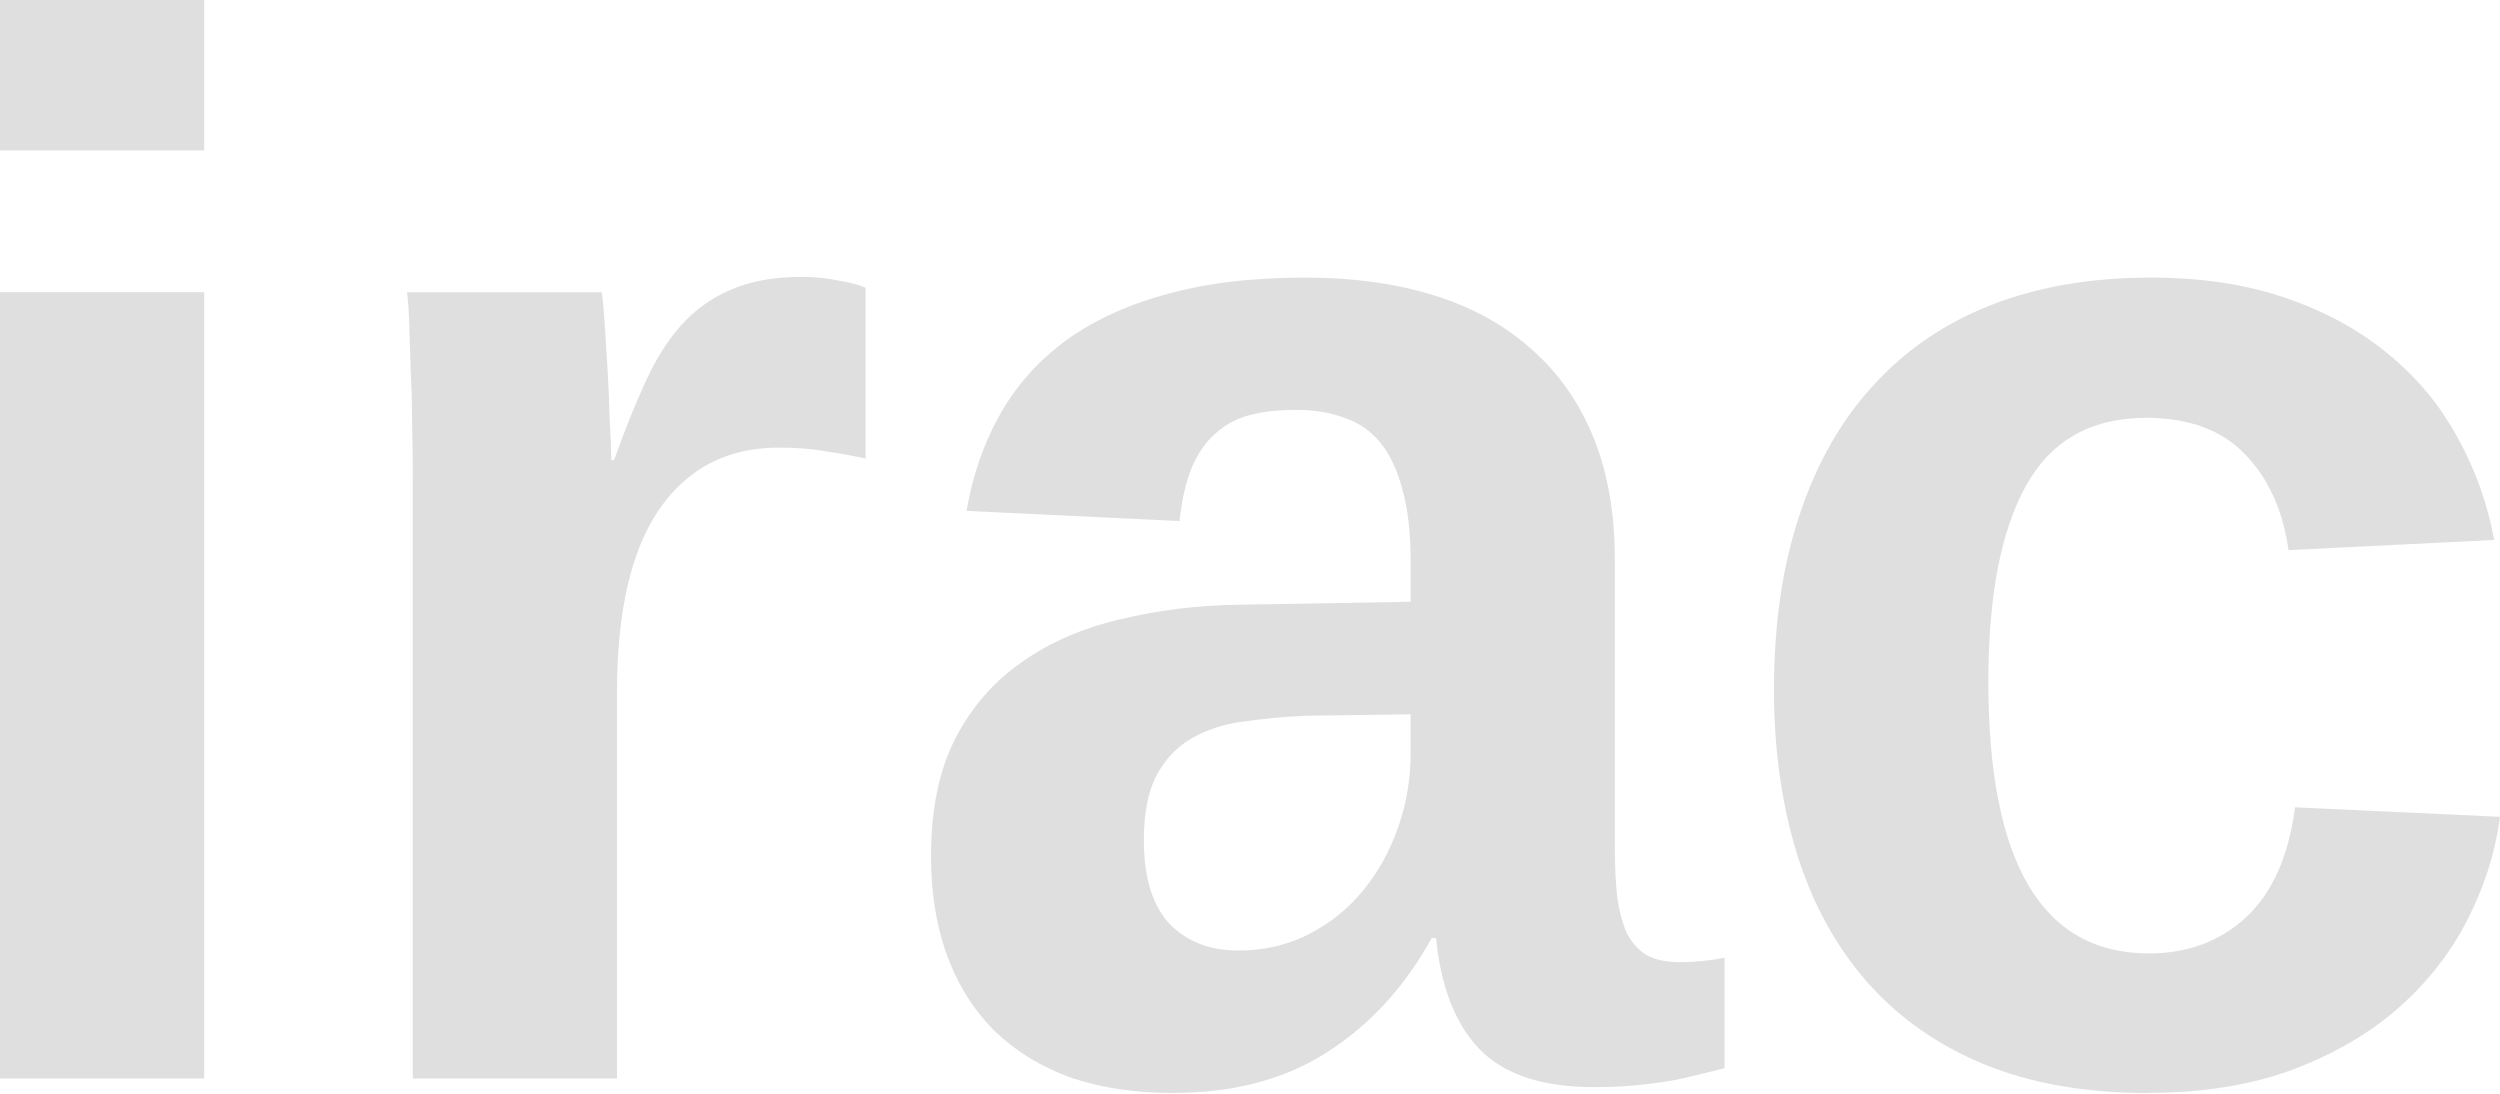
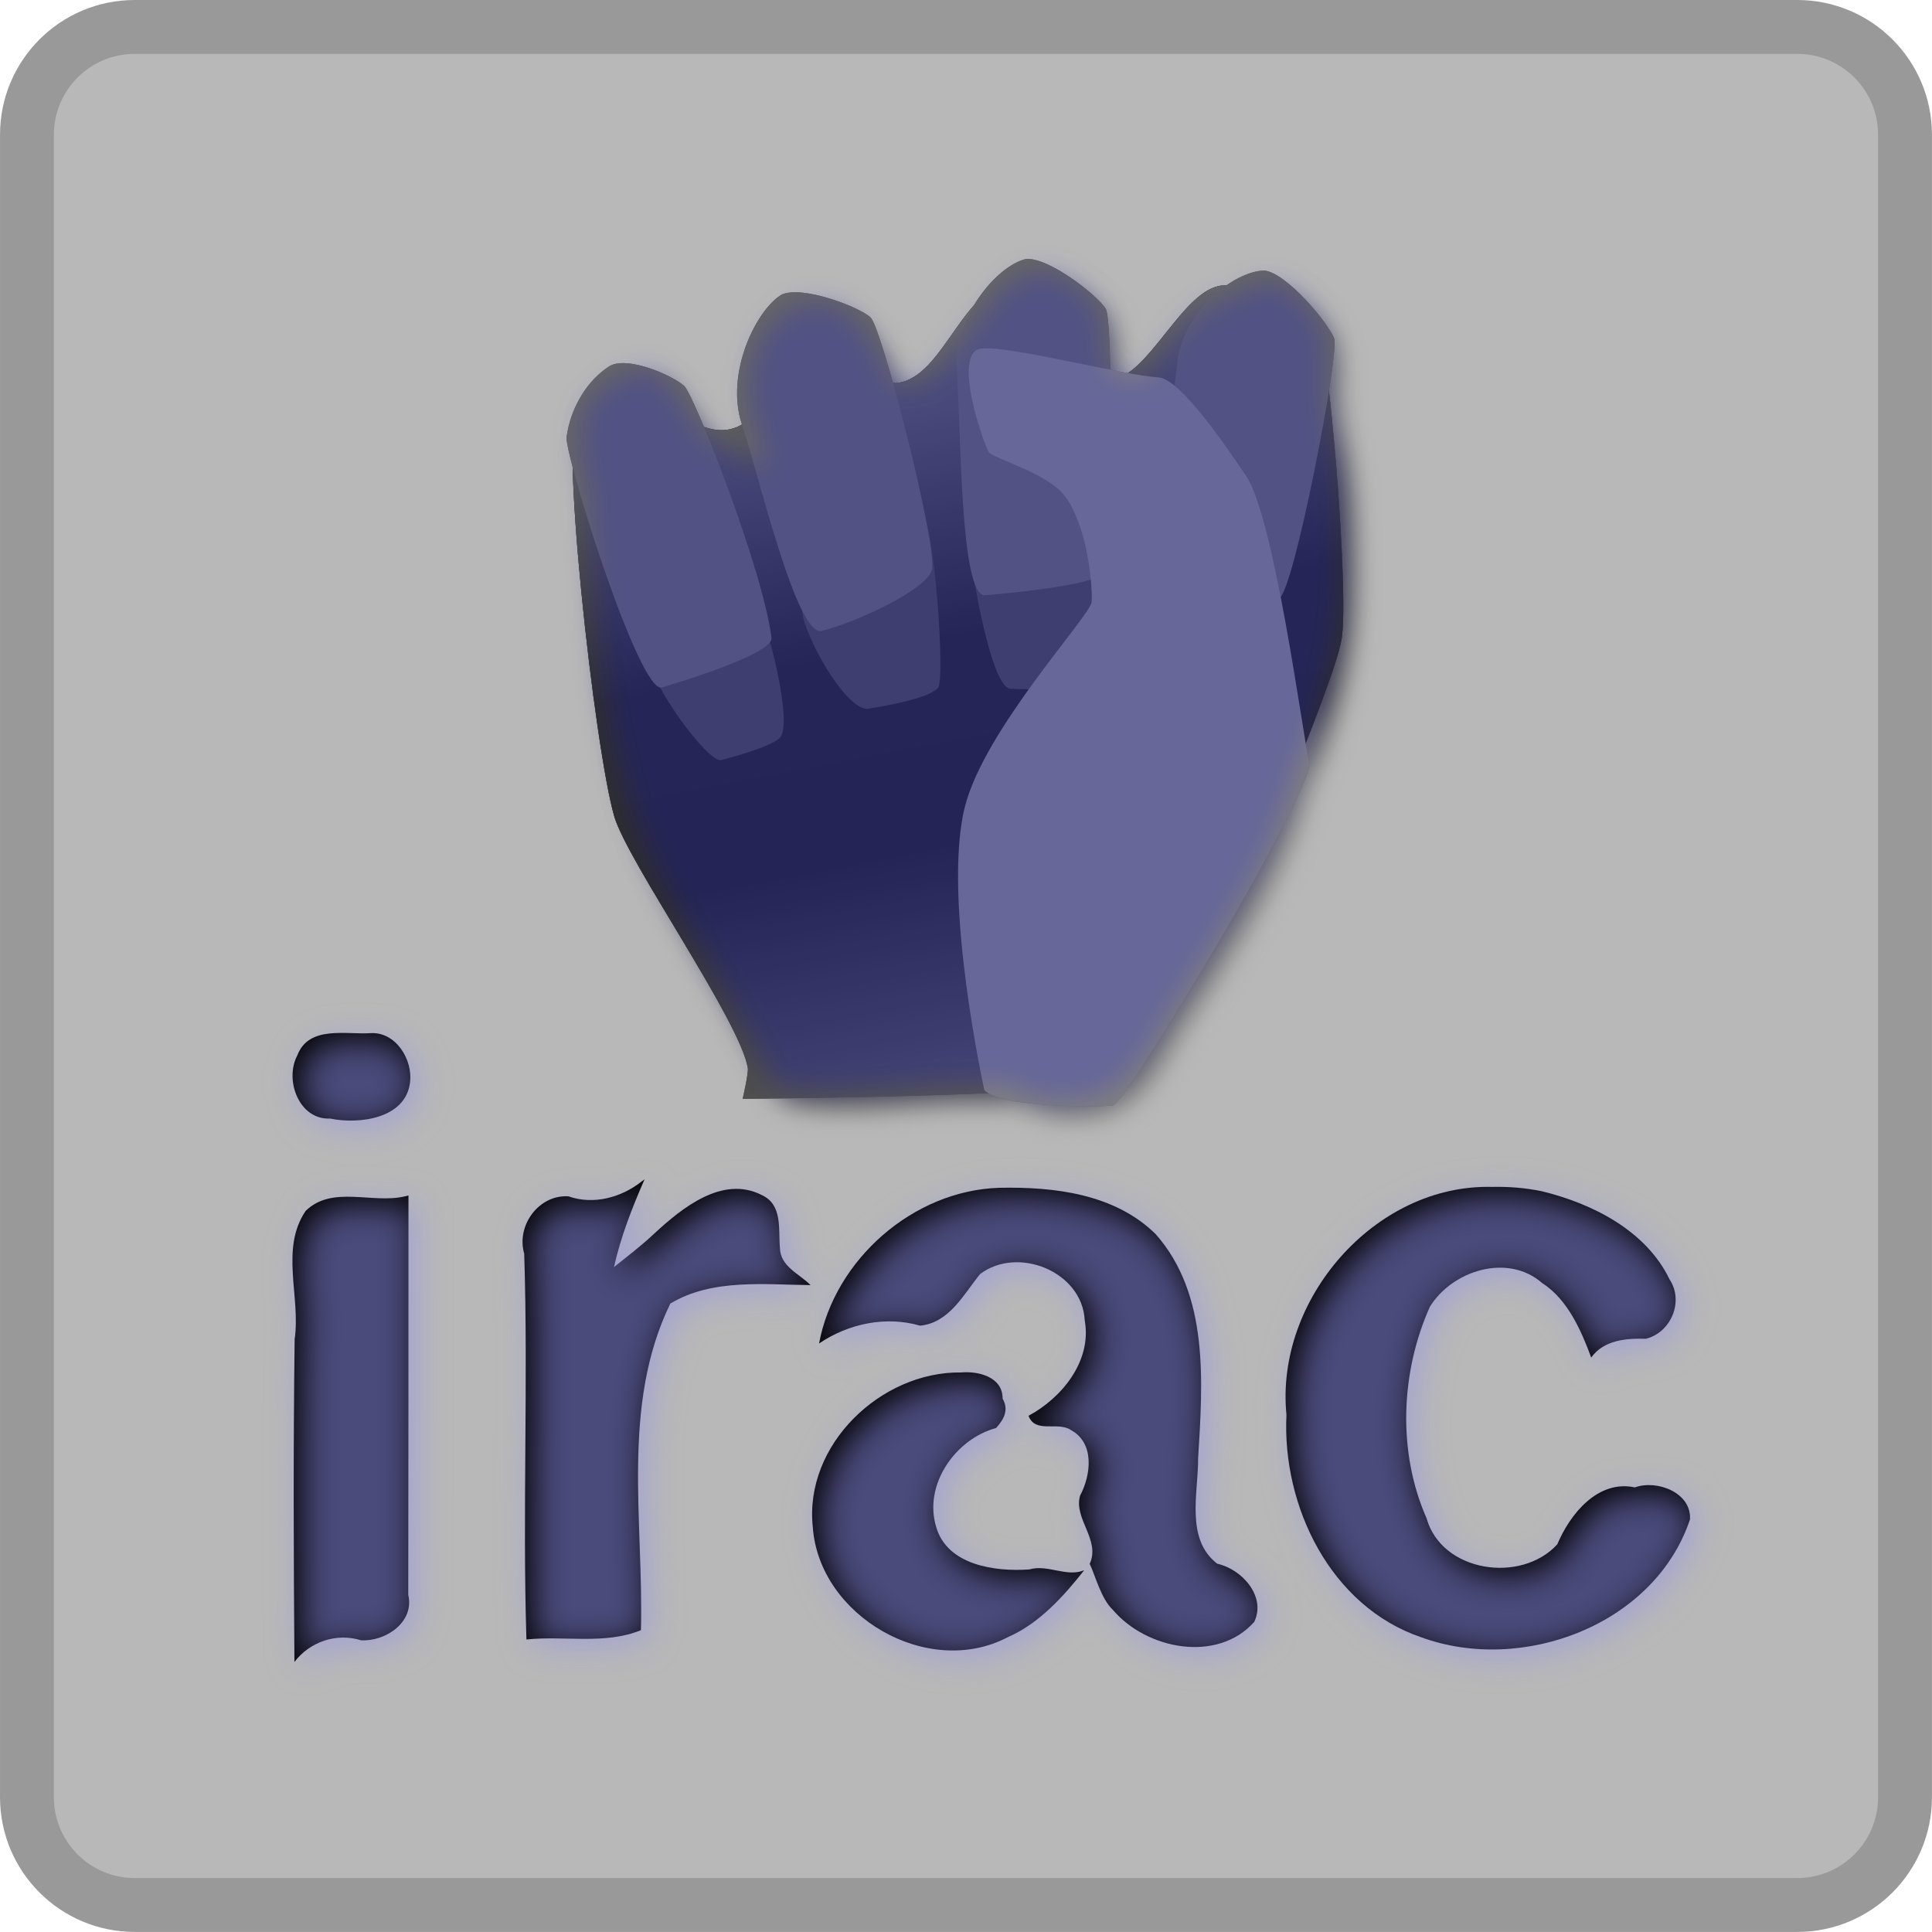
- <svg xmlns="http://www.w3.org/2000/svg" width="67.188" height="29.375" id="svg3824" version="1.1">
-   <defs id="defs3826" />
-   <g id="layer1" transform="translate(-316.4062,-517.6747)">
-     <g style="font-size:40px;font-style:normal;font-weight:normal;text-align:center;line-height:125%;letter-spacing:0px;word-spacing:0px;text-anchor:middle;opacity:0.7;fill:#d2d2d2;fill-opacity:1;stroke:none;font-family:Sans" id="text3763">
-       <path d="m 316.406,521.718 0,-4.043 5.488,0 0,4.043 -5.488,0 m 0,24.941 0,-21.133 5.488,0 0,21.133 -5.488,0" style="font-variant:normal;font-weight:bold;font-stretch:normal;font-family:Liberation Sans;-inkscape-font-specification:Liberation Sans Bold;fill:#d2d2d2;fill-opacity:1" id="path3861" />
-       <path d="m 327.5,546.659 0,-16.172 c 0,-0.456 -0.007,-0.937 -0.019,-1.445 0,-0.508 -0.013,-0.99 -0.039,-1.445 -0.013,-0.469 -0.026,-0.885 -0.039,-1.25 -0.013,-0.378 -0.033,-0.651 -0.059,-0.82 l 5.234,0 c 0.026,0.156 0.052,0.43 0.078,0.82 0.026,0.378 0.052,0.794 0.078,1.25 0.026,0.456 0.046,0.911 0.059,1.367 0.026,0.443 0.039,0.801 0.039,1.074 l 0.078,0 c 0.273,-0.768 0.547,-1.452 0.82,-2.051 0.273,-0.612 0.592,-1.126 0.957,-1.543 0.378,-0.43 0.827,-0.755 1.348,-0.977 0.521,-0.234 1.165,-0.352 1.934,-0.352 0.326,2e-5 0.645,0.033 0.957,0.098 0.326,0.052 0.573,0.117 0.742,0.195 l 0,4.59 c -0.352,-0.078 -0.71,-0.143 -1.074,-0.195 -0.352,-0.065 -0.775,-0.098 -1.27,-0.098 -1.367,2e-5 -2.435,0.553 -3.203,1.66 -0.755,1.107 -1.133,2.747 -1.133,4.922 l 0,10.371 -5.488,0" style="font-variant:normal;font-weight:bold;font-stretch:normal;font-family:Liberation Sans;-inkscape-font-specification:Liberation Sans Bold;fill:#d2d2d2;fill-opacity:1" id="path3863" />
-       <path d="m 347.93,547.05 c -1.016,0 -1.927,-0.137 -2.734,-0.41 -0.794,-0.286 -1.471,-0.697 -2.031,-1.23 -0.56,-0.547 -0.99,-1.217 -1.289,-2.012 -0.299,-0.794 -0.449,-1.699 -0.449,-2.715 0,-1.25 0.215,-2.298 0.645,-3.145 0.443,-0.859 1.042,-1.549 1.797,-2.07 0.755,-0.534 1.641,-0.918 2.656,-1.152 1.016,-0.247 2.096,-0.378 3.242,-0.391 l 4.551,-0.078 0,-1.074 c -2e-5,-0.768 -0.072,-1.406 -0.215,-1.914 -0.13,-0.521 -0.326,-0.944 -0.586,-1.27 -0.26,-0.326 -0.586,-0.553 -0.977,-0.684 -0.378,-0.143 -0.814,-0.215 -1.309,-0.215 -0.456,2e-5 -0.866,0.046 -1.23,0.137 -0.352,0.091 -0.658,0.254 -0.918,0.488 -0.26,0.221 -0.475,0.527 -0.645,0.918 -0.156,0.378 -0.267,0.859 -0.332,1.445 l -5.723,-0.273 c 0.156,-0.924 0.443,-1.764 0.859,-2.52 0.417,-0.768 0.99,-1.432 1.719,-1.992 0.742,-0.56 1.647,-0.99 2.715,-1.289 1.081,-0.312 2.344,-0.469 3.789,-0.469 1.315,2e-5 2.487,0.163 3.516,0.488 1.029,0.326 1.901,0.814 2.617,1.465 0.716,0.638 1.263,1.426 1.641,2.363 0.378,0.938 0.566,2.025 0.566,3.262 l 0,7.695 c -2e-5,0.495 0.019,0.938 0.059,1.328 0.052,0.391 0.137,0.723 0.254,0.996 0.13,0.26 0.306,0.462 0.527,0.605 0.234,0.13 0.534,0.195 0.898,0.195 0.417,0 0.82,-0.039 1.211,-0.117 l 0,2.969 c -0.326,0.078 -0.619,0.15 -0.879,0.215 -0.26,0.065 -0.521,0.117 -0.781,0.156 -0.26,0.039 -0.54,0.072 -0.84,0.098 -0.286,0.026 -0.625,0.039 -1.016,0.039 -1.38,0 -2.402,-0.339 -3.066,-1.016 -0.651,-0.677 -1.042,-1.673 -1.172,-2.988 l -0.117,0 c -0.729,1.315 -1.667,2.337 -2.812,3.066 -1.133,0.729 -2.513,1.094 -4.141,1.094 m 6.387,-10.176 -2.812,0.039 c -0.586,0.026 -1.146,0.078 -1.68,0.156 -0.521,0.065 -0.983,0.215 -1.387,0.449 -0.391,0.221 -0.703,0.547 -0.938,0.977 -0.234,0.43 -0.352,1.016 -0.352,1.758 -10e-6,1.003 0.228,1.751 0.684,2.246 0.469,0.482 1.087,0.723 1.855,0.723 0.703,0 1.341,-0.15 1.914,-0.449 0.573,-0.299 1.055,-0.69 1.445,-1.172 0.404,-0.495 0.716,-1.061 0.938,-1.699 0.221,-0.638 0.332,-1.289 0.332,-1.953 l 0,-1.074" style="font-variant:normal;font-weight:bold;font-stretch:normal;font-family:Liberation Sans;-inkscape-font-specification:Liberation Sans Bold;fill:#d2d2d2;fill-opacity:1" id="path3865" />
-       <path d="m 374.121,547.05 c -1.68,0 -3.151,-0.26 -4.414,-0.781 -1.25,-0.521 -2.292,-1.257 -3.125,-2.207 -0.833,-0.951 -1.458,-2.09 -1.875,-3.418 -0.417,-1.341 -0.625,-2.819 -0.625,-4.434 0,-1.758 0.228,-3.32 0.684,-4.688 0.456,-1.38 1.113,-2.539 1.973,-3.477 0.859,-0.951 1.914,-1.673 3.164,-2.168 1.263,-0.495 2.695,-0.742 4.297,-0.742 1.367,2e-5 2.578,0.182 3.633,0.547 1.068,0.365 1.986,0.866 2.754,1.504 0.768,0.625 1.387,1.367 1.855,2.227 0.482,0.859 0.814,1.784 0.996,2.773 l -5.527,0.273 c -0.156,-1.081 -0.547,-1.94 -1.172,-2.578 -0.625,-0.651 -1.51,-0.977 -2.656,-0.977 -1.471,2e-5 -2.546,0.605 -3.223,1.816 -0.677,1.211 -1.016,2.969 -1.016,5.273 -10e-6,4.87 1.439,7.305 4.316,7.305 1.042,1e-5 1.914,-0.326 2.617,-0.977 0.703,-0.664 1.139,-1.647 1.309,-2.949 l 5.508,0.254 c -0.13,0.977 -0.43,1.914 -0.898,2.812 -0.456,0.885 -1.081,1.673 -1.875,2.363 -0.781,0.677 -1.732,1.224 -2.852,1.641 -1.12,0.404 -2.402,0.605 -3.848,0.605" style="font-variant:normal;font-weight:bold;font-stretch:normal;font-family:Liberation Sans;-inkscape-font-specification:Liberation Sans Bold;fill:#d2d2d2;fill-opacity:1" id="path3867" />
+ <svg xmlns="http://www.w3.org/2000/svg" xmlns:xlink="http://www.w3.org/1999/xlink" width="537.875" height="537.844" id="svg2" version="1.1">
+   <defs id="defs4">
+     <linearGradient id="linearGradient5476">
+       <stop id="stop5478" offset="0" style="stop-color:#727272;stop-opacity:1;" />
+       <stop style="stop-color:#2e2e2e;stop-opacity:1;" offset="0.369" id="stop5480" />
+       <stop style="stop-color:#2d2d2d;stop-opacity:1;" offset="0.581" id="stop5482" />
+       <stop id="stop5484" offset="1" style="stop-color:#6e6e6e;stop-opacity:1;" />
+     </linearGradient>
+     <linearGradient id="linearGradient5456">
+       <stop style="stop-color:#727272;stop-opacity:1;" offset="0" id="stop5458" />
+       <stop id="stop5474" offset="0.291" style="stop-color:#2e2e2e;stop-opacity:1;" />
+       <stop id="stop5472" offset="0.582" style="stop-color:#2d2d2d;stop-opacity:1;" />
+       <stop style="stop-color:#6e6e6e;stop-opacity:1;" offset="1" id="stop5460" />
+     </linearGradient>
+     <filter id="filter5387" color-interpolation-filters="sRGB">
+       <feGaussianBlur stdDeviation="3.605" id="feGaussianBlur5389" />
+     </filter>
+     <filter id="filter5431" color-interpolation-filters="sRGB">
+       <feGaussianBlur stdDeviation="4.655" id="feGaussianBlur5433" />
+     </filter>
+     <linearGradient xlink:href="#linearGradient5476" id="linearGradient5470" x1="203.294" y1="-2.081" x2="253.616" y2="260.776" gradientUnits="userSpaceOnUse" />
+   </defs>
+   <g id="layer1" transform="translate(43.21875,82.28125)">
+     <g id="g5486">
+       <g transform="translate(-86.90285,-149.4554)" id="g4389">
+         <path id="path2995" d="m 250.444,373.095 c 0,0 1.661,-7.142 1.429,-8.571 -2.122,-13.036 -33.397,-57.335 -37.143,-70 -5.423,-18.335 -15.714,-110 -10,-114.286 18.572,-13.312 31.763,13.469 45.714,5 1.986,-2.688 -1.178,-30.898 18.571,-33.571 13.217,-1.789 17.934,22.811 24.286,22.143 13.572,-1.428 18.254,-28.374 35,-29.286 13.194,-0.718 16.69,29.207 24.286,28.571 11.002,-0.92 20.329,-25.522 31.429,-26.429 7.863,-0.643 25.714,11.429 27.857,17.857 2.143,6.429 7.307,67.077 5.357,80.357 -1.505,10.25 -21.786,58.214 -21.786,58.214 0,0 -42.143,59.286 -41.429,64.286 0.714,5 -103.571,5.714 -103.571,5.714 z" style="fill:#4d4d4d;stroke:none" />
+         <path style="fill:#333333;stroke:none" d="m 328.312,144.531 c -16.746,0.912 -21.428,27.854 -35,29.281 -6.352,0.668 -11.096,-23.945 -24.312,-22.156 -19.749,2.673 -16.577,30.906 -18.562,33.594 -13.951,8.469 -27.147,-18.312 -45.719,-5 -5.714,4.286 4.577,95.946 10,114.281 1.258,4.252 5.65,12.091 10.969,21.094 l 184.625,-49.469 c 3.502,-9.271 6.374,-17.656 6.906,-21.281 1.95,-13.28 -3.201,-73.915 -5.344,-80.344 -2.143,-6.429 -20.012,-18.518 -27.875,-17.875 -11.1,0.907 -20.404,25.517 -31.406,26.438 -7.596,0.635 -11.087,-29.281 -24.281,-28.562 z" id="path4383" />
+         <path style="fill:#4d4d4d;stroke:none" d="m 278.79,202.193 c -5.453,3.249 -14.585,27.963 -11.131,38.286 3.447,10.301 13.374,25.808 18.394,23.881 0,0 16.121,-2.351 18.782,-5.707 2.136,-2.695 -1.271,-46.593 -4.174,-47.756 -10.625,-4.258 -17.546,-10.654 -21.871,-8.704 z" id="path3007" />
+         <path id="path2997" d="m 261.327,149.18 c -7.321,4.362 -15.746,22.2 -11.108,36.059 4.627,13.83 15.194,59.255 22.216,57.579 9.097,-2.172 30.605,-11.89 30.8,-17.647 0.367,-10.795 -14.138,-66.685 -17.168,-69.593 -3.029,-2.908 -18.934,-9.015 -24.741,-6.398 z" style="fill:#666666;stroke:none" />
+         <path id="path3009" d="m 236.694,225.494 c -4.093,3.364 -11.844,21.007 -12.064,25.114 -0.341,6.385 16.199,29.11 19.853,28.168 3.301,-0.851 15.299,-4.067 16.701,-6.72 3.104,-5.87 -5.118,-37.366 -8.514,-38.921 -2.684,-1.228 -12.659,-9.693 -15.976,-7.642 z" style="fill:#4d4d4d;stroke:none" />
+         <path style="fill:#666666;stroke:none" d="m 213.247,169.188 c -5.977,3.856 -10.734,11.316 -11.869,19.938 0.765,9.073 20.525,71.312 26.592,69.452 4.7,-1.441 31.091,-9.355 30.51,-13.863 -2.488,-19.314 -21.441,-67.255 -24.253,-70.017 -2.811,-2.762 -15.994,-8.725 -20.98,-5.509 z" id="path2999" />
+         <path id="path3011" d="m 330.496,191.743 c -6.013,1.427 -18.206,13.271 -17.306,24.286 0.897,10.991 6.627,43.199 11.912,42.908 0,0 17.265,0.885 20.614,-1.516 2.69,-1.928 3.063,-52.557 1.4,-55.345 -1.663,-2.789 -11.998,-10.861 -16.62,-10.333 z" style="fill:#4d4d4d;stroke:none" />
+         <path style="fill:#666666;stroke:none" d="m 329.226,139.3 c -8.073,1.916 -20.375,16.461 -19.167,31.25 1.205,14.756 0.76,62.746 7.856,62.356 0,0 27.248,-2.202 31.745,-5.426 3.612,-2.589 4.112,-70.563 1.879,-74.307 -2.233,-3.744 -16.109,-14.582 -22.314,-13.873 z" id="path3001" />
+         <path style="fill:#4d4d4d;stroke:none" d="m 376.36,209.366 c -6.139,-0.045 -17.058,8.354 -18.169,19.343 -1.108,10.965 -7.891,45.846 -2.669,46.83 0,0 20.147,3.262 23.857,1.716 2.98,-1.241 12.493,-50.671 11.37,-53.797 -1.123,-3.126 -9.773,-13.5 -14.389,-14.091 z" id="path3013" />
+         <path id="path3003" d="m 395.805,142.507 c -8.242,-0.061 -22.903,11.216 -24.394,25.97 -1.488,14.722 -10.595,61.554 -3.584,62.874 0,0 27.049,4.379 32.03,2.304 4,-1.667 16.773,-68.031 15.265,-72.229 -1.508,-4.197 -13.121,-18.125 -19.318,-18.919 z" style="fill:#666666;stroke:none" />
+         <path id="path3005" d="m 317.723,370.616 c 0,0 -11.754,-53.123 -5.463,-78.633 5.373,-21.787 35.181,-53.503 35.355,-57.289 0.251,-5.463 -1.384,-21.373 -7.504,-29.442 -4.906,-6.469 -19.843,-10.39 -21.106,-12.158 -1.263,-1.768 -10.732,-28.246 -1.914,-28.912 8.482,-0.64 39.258,7.482 49.166,8.071 6.457,0.384 20.87,22.357 24.29,27.331 7.947,11.558 15.849,72.453 17.616,79.777 1.768,7.324 -51.225,95.052 -54.508,95.557 -3.283,0.505 -31.639,0.75 -35.932,-4.301 z" style="fill:#808080;stroke:none" />
+       </g>
+       <g id="g5391" transform="translate(-120,-121.4286)" style="filter:url(#filter5387)">
+         <path id="path5393" d="m 364.661,122.777 c -14.969,4.065 -17.442,23.472 -31.5,28.688 -9.316,0.512 -13.183,-9.643 -16.219,-16.625 -7.539,-8.938 -23.471,-2.114 -24.531,8.781 -2.443,11.018 -0.354,22.4 0.312,33.531 -14.277,-10.388 -29.26,-24.25 -48.281,-22.594 -4.674,5.367 -0.294,12.831 -1.319,19.123 1.701,40.609 2.881,83.701 23.097,119.87 9.702,17.409 20.452,34.1 28.816,52.163 19.161,4.017 38.692,-1.017 58.029,0.091 12.077,-0.403 24.222,-1.079 36.158,-2.716 20.17,-38.815 53.423,-72.029 61.055,-116.489 4.677,-31.44 4.936,-65.893 -10.711,-94.324 -9.088,-9.826 -27.436,-6.761 -32.557,5.692 -6.846,8.482 -14.46,16.884 -24.85,21.027 -0.664,-13.063 -2.456,-29.539 -15.469,-36.156 -0.666,-0.147 -1.356,-0.111 -2.031,-0.062 z" style="fill:#4d4d4d;stroke:none" />
+         <path id="path5395" d="m 364.692,122.371 c -13.142,4.977 -17.447,19.993 -28.656,27.344 -8.366,3.702 -15.822,-5.696 -18.031,-12.969 -2.527,-7.558 -13.631,-7.517 -19.156,-3 -8.865,6.045 -8.066,18.089 -7.094,27.5 0.66,4.844 1.913,9.56 3.156,14.281 -16.437,-7.982 -31.46,-22.819 -51.031,-20.875 -4.52,5.197 -0.035,12.403 -0.916,18.465 2.28,37.392 2.167,76.491 18.51,110.941 6.012,6.5 15.529,1.859 22.676,0.45 26.653,-8.869 54.126,-14.594 81.261,-22.106 27.502,-7.132 54.883,-14.518 81.812,-23.562 10.74,-30.253 4.356,-63.055 0.5,-93.969 -3.963,-12.313 -18.445,-22.861 -31.219,-16.812 -12.636,7.836 -17.268,23.217 -28.219,32.75 -6.734,-13.357 -8.359,-30.953 -22.531,-39.125 l -0.84,0.543 -0.223,0.144 z" style="fill:#333333;stroke:none" />
+         <path id="path5397" d="m 320.629,181.902 c -11.19,2.939 -13.556,16.226 -13.875,26.156 -0.931,13.328 7.596,29.488 22,30.469 9.995,-0.208 14.712,-12.531 11.5,-20.875 0.615,-12.227 -0.476,-27.827 -12.75,-34.125 -2.123,-1.07 -4.445,-1.866 -6.875,-1.625 z" style="fill:#4d4d4d;stroke:none" />
+         <path id="path5399" d="m 305.098,127.527 c -15.213,2.961 -20.243,22.323 -14.875,35.281 5.677,17.415 7.238,37.66 20.531,51.469 15.222,4.607 32.245,-12.855 25.375,-27.781 -5.241,-19.005 -4.729,-41.828 -20.344,-56.031 -3.116,-2.073 -6.893,-3.238 -10.688,-2.938 z" style="fill:#666666;stroke:none" />
+         <path id="path5401" d="m 277.817,206.683 c -13.31,4.101 -15.656,22.09 -9.207,32.846 4.502,8.421 14.507,13.696 24.05,11.717 9.039,-12.583 2.664,-29.367 -5.771,-40.437 -2.138,-2.69 -5.596,-4.447 -9.073,-4.125 z" style="fill:#4d4d4d;stroke:none" />
+         <path id="path5403" d="m 259.504,146.308 c -6.731,0.707 -13.43,4.433 -16.25,10.938 -6.359,12.389 2.371,25.209 5.844,36.938 3.458,13.766 8.841,27.244 17.438,38.594 9.198,-3.51 18.597,-6.54 27.406,-10.906 -6.962,-26.776 -11.878,-56.77 -33.125,-76.281 l -0.877,0.48 -0.435,0.238 z" style="fill:#666666;stroke:none" />
+         <path id="path5405" d="m 369.036,171.183 c -15.679,4.329 -20.537,24.399 -14.594,38.062 2.829,8.452 2.838,20.663 12.844,24.281 9.335,3.451 17.371,-7.471 15.531,-16.094 1.088,-14.827 4.074,-32.873 -7.312,-44.625 -1.912,-1.239 -4.19,-1.854 -6.469,-1.625 z" style="fill:#4d4d4d;stroke:none" />
+         <path id="path5407" d="m 367.973,118.964 c -15.743,4.224 -21.56,23.264 -18.469,37.812 1.959,16.78 0.453,34.068 5.562,50.344 10.348,-1.185 20.795,-1.683 30.812,-4.688 2.178,-24.483 4.703,-49.466 -0.219,-73.781 -5.174,-4.18 -10.203,-10.584 -17.688,-9.688 z" style="fill:#666666;stroke:none" />
+         <path id="path5409" d="m 431.473,122.027 c -15.25,3.31 -22.572,20.193 -23.312,34.469 -0.236,16.386 -5.245,32.549 -2.5,49.031 10.129,1.476 20.205,3.095 30.469,3.125 6.365,-24.038 15.335,-48.469 12.25,-73.719 -4.109,-5.562 -8.808,-13.555 -16.906,-12.906 z" style="fill:#666666;stroke:none" />
+         <path id="path5411" d="m 350.692,145.996 c 1.103,11.753 7.693,23.691 19.156,27.906 18.243,8.326 21.114,34.232 10.75,49.562 -8.443,9.791 -18.776,18.733 -23.25,31.25 -11.946,27.066 -9.189,58.767 -0.188,86.312 5.328,9.817 18.853,9.968 28.375,7.375 12.192,-4.921 16.195,-18.907 23.652,-28.619 13.094,-20.741 27.45,-41.789 32.159,-66.225 0.573,-23.366 -6.416,-45.991 -12.092,-68.375 -6.554,-19.059 -22.412,-36.407 -43.328,-38.459 -11.845,-2.242 -23.952,-2.476 -35.953,-3.416 0.24,0.896 0.479,1.792 0.719,2.688 z" style="fill:#808080;stroke:none" />
+       </g>
+       <rect ry="30" rx="30" y="-74.781" x="-35.714" height="522.857" width="522.857" id="rect4643" style="opacity:0.4;fill:#4d4d4d;fill-opacity:1;fill-rule:nonzero;stroke:#000000;stroke-width:15;stroke-miterlimit:4;stroke-opacity:1;stroke-dasharray:none" />
+       <path id="path4407" d="m 60.062,205.344 c -6.935,0.471 -17.317,-2.22 -20.5,6.188 -3.666,6.917 0.508,18.019 9.125,17.594 8.133,1.683 21.081,0.005 22.25,-10.094 0.788,-6.324 -3.942,-14.02 -10.875,-13.688 z m 9.469,45.438 c -9.075,2.164 -20.282,-3.161 -27.656,4.062 -7.175,10.586 -1.346,23.91 -3.062,35.719 -0.392,29.856 -0.286,60.472 -0.063,89.844 4.27,-5.617 11.768,-8.174 18.5,-6.031 6.871,0.412 14.979,-5.041 13.189,-12.656 0.051,-37.062 0.073,-74.125 0.061,-111.188 l -0.968,0.25 -4.73e-4,1.2e-4 z" style="font-size:232.213px;font-style:normal;font-variant:normal;font-weight:bold;font-stretch:normal;text-align:center;line-height:125%;letter-spacing:0px;word-spacing:0px;text-anchor:middle;fill:#000000;fill-opacity:1;stroke:none;font-family:Liberation Sans;-inkscape-font-specification:Liberation Sans Bold" />
+       <path id="path4409" d="m 135.312,246.719 c -5.63,4.423 -13.318,6.504 -20.281,4.062 -8.315,-0.515 -14.573,8.204 -12.306,15.968 1.14,35.698 -0.502,72.137 0.619,107.407 10.597,-1.116 21.779,1.522 31.875,-2.594 0.795,-30.277 -5.611,-62.656 8.188,-90.938 11.712,-7.044 26.609,-5.232 39.031,-5.125 -3.096,-3.175 -8.441,-5.108 -8.531,-10.438 -0.451,-5.232 0.814,-12.018 -5.156,-14.688 -10.865,-5.465 -22.091,3.651 -29.695,10.662 -3.546,3.366 -7.488,6.351 -11.337,9.431 1.892,-8.493 5.04,-16.461 8.5,-24.406 l -0.81,0.587 -0.096,0.07 z" style="font-size:232.213px;font-style:normal;font-variant:normal;font-weight:bold;font-stretch:normal;text-align:center;line-height:125%;letter-spacing:0px;word-spacing:0px;text-anchor:middle;fill:#000000;fill-opacity:1;stroke:none;font-family:Liberation Sans;-inkscape-font-specification:Liberation Sans Bold" />
+       <path id="path4411" d="m 234.906,248.406 c -23.893,0.775 -45.739,19.954 -50.094,43.344 8.153,-5.532 18.59,-7.729 28.094,-4.969 8.179,-0.739 12.204,-8.824 16.75,-14.375 10.48,-7.905 28.468,-0.704 29.125,12.938 2.045,11.389 -6.528,21.658 -15.656,26.531 1.893,5.095 8.238,1.415 11.906,4.031 6.569,3.651 5.49,12.537 2.438,18.219 -1.821,6.5 5.774,12.296 2.688,18.969 1.535,3.137 3.073,9.632 6.531,12.906 9.383,10.946 29.027,14.776 39.281,3.25 3.398,-7.176 -3.537,-14.712 -10.312,-16.188 -8.927,-6.91 -5.261,-19.666 -5.317,-29.34 1.285,-21.09 3.143,-45.462 -11.808,-62.41 -11.432,-11.256 -28.318,-13.233 -43.625,-12.906 z M 224.375,299.812 c -22.377,-0.297 -43.739,20.18 -41.312,43 1.72,24.81 32.03,42.417 54.312,30.688 8.744,-3.777 15.727,-11.598 21.25,-18.625 -4.956,2.04 -10.092,-1.722 -15.312,-0.219 -9.56,0.677 -22.765,-1.18 -25.875,-11.75 -3.658,-11.86 5.358,-24.567 16.656,-27.625 2.291,-2.528 3.564,-5.119 1.812,-8.188 0.047,-6.002 -6.661,-7.698 -11.531,-7.281 z" style="font-size:232.213px;font-style:normal;font-variant:normal;font-weight:bold;font-stretch:normal;text-align:center;line-height:125%;letter-spacing:0px;word-spacing:0px;text-anchor:middle;fill:#000000;fill-opacity:1;stroke:none;font-family:Liberation Sans;-inkscape-font-specification:Liberation Sans Bold" />
+       <path id="path4413" d="m 372.062,248.156 c -32.591,-0.757 -60.334,31.429 -57.125,63.438 -1.263,25.408 12.252,53.372 37.5,61.938 28.102,10.305 64.99,-3.37 74.844,-32.812 0.432,-7.506 -9.252,-11.111 -15.344,-8.906 -10.302,-2.199 -18.052,7.415 -21.594,15.844 -10.072,11.032 -32.179,7.798 -36.406,-7.25 -8.127,-18.452 -7.24,-40.657 0.938,-58.906 6.28,-10.129 21.734,-14.98 31.312,-6.531 7.216,4.61 11.007,13.724 13.594,20.688 3.528,-4.894 9.797,-5.388 15.188,-5.219 7.013,-1.696 10.698,-10.424 6.625,-16.531 -6.562,-13.632 -21.569,-21.148 -35.603,-24.553 -4.6,-0.944 -9.219,-1.309 -13.928,-1.197 z" style="font-size:232.213px;font-style:normal;font-variant:normal;font-weight:bold;font-stretch:normal;text-align:center;line-height:125%;letter-spacing:0px;word-spacing:0px;text-anchor:middle;fill:#000000;fill-opacity:1;stroke:none;font-family:Liberation Sans;-inkscape-font-specification:Liberation Sans Bold" />
+       <path id="path4613" d="m 163.541,223.64 c 0,0 1.661,-7.142 1.429,-8.571 -2.122,-13.036 -33.397,-57.335 -37.143,-70 -5.423,-18.335 -15.714,-110 -10,-114.286 18.572,-13.312 31.763,13.469 45.714,5 1.986,-2.688 -1.178,-30.898 18.571,-33.571 13.217,-1.789 17.934,22.811 24.286,22.143 13.572,-1.428 18.254,-28.374 35,-29.286 13.194,-0.718 16.69,29.207 24.286,28.571 11.002,-0.92 20.329,-25.522 31.429,-26.429 7.863,-0.643 25.714,11.429 27.857,17.857 2.143,6.429 7.307,67.077 5.357,80.357 -1.505,10.25 -21.786,58.214 -21.786,58.214 0,0 -42.143,59.286 -41.429,64.286 0.714,5 -103.571,5.714 -103.571,5.714 z" style="fill:url(#linearGradient5470);fill-opacity:1;stroke:none" />
+       <path style="fill:#4d4d4d;stroke:none" d="m 191.887,52.738 c -5.453,3.249 -14.585,27.963 -11.131,38.286 3.447,10.301 13.374,25.808 18.394,23.881 0,0 16.121,-2.351 18.782,-5.707 2.136,-2.695 -1.271,-46.593 -4.174,-47.756 -10.625,-4.258 -17.546,-10.654 -21.871,-8.704 z" id="path4617" />
+       <path id="path4619" d="m 174.424,-0.276 c -7.321,4.362 -15.746,22.2 -11.108,36.059 4.627,13.83 15.194,59.255 22.216,57.579 9.097,-2.172 30.605,-11.89 30.8,-17.647 C 216.699,64.921 202.194,9.03 199.165,6.122 196.135,3.214 180.23,-2.893 174.424,-0.276 z" style="fill:#666666;stroke:none" />
+       <path id="path4621" d="m 149.791,76.039 c -4.093,3.364 -11.844,21.007 -12.064,25.114 -0.341,6.385 16.199,29.11 19.853,28.168 3.301,-0.851 15.299,-4.067 16.701,-6.72 3.104,-5.87 -5.118,-37.366 -8.514,-38.921 -2.684,-1.228 -12.659,-9.693 -15.976,-7.642 z" style="fill:#4d4d4d;stroke:none" />
+       <path style="fill:#666666;stroke:none" d="m 126.344,19.733 c -5.977,3.856 -10.734,11.316 -11.869,19.938 0.765,9.073 20.525,71.312 26.592,69.452 4.7,-1.441 31.091,-9.355 30.51,-13.863 -2.488,-19.314 -21.441,-67.255 -24.253,-70.017 -2.811,-2.762 -15.994,-8.725 -20.98,-5.509 z" id="path4623" />
+       <path id="path4625" d="m 243.593,42.287 c -6.013,1.427 -18.206,13.271 -17.306,24.286 0.897,10.991 6.627,43.199 11.912,42.908 0,0 17.265,0.885 20.614,-1.516 2.69,-1.928 3.063,-52.557 1.4,-55.345 -1.663,-2.789 -11.998,-10.861 -16.62,-10.333 z" style="fill:#4d4d4d;stroke:none" />
+       <path style="fill:#666666;stroke:none" d="m 242.324,-10.155 c -8.073,1.916 -20.375,16.461 -19.167,31.25 1.205,14.756 0.76,62.746 7.856,62.356 0,0 27.248,-2.202 31.745,-5.426 3.612,-2.589 4.112,-70.563 1.879,-74.307 -2.233,-3.744 -16.109,-14.582 -22.314,-13.873 z" id="path4627" />
+       <path style="fill:#4d4d4d;stroke:none" d="m 289.457,59.91 c -6.139,-0.045 -17.058,8.354 -18.169,19.343 -1.108,10.965 -7.891,45.846 -2.669,46.83 0,0 20.147,3.262 23.857,1.716 2.98,-1.241 12.493,-50.671 11.37,-53.797 -1.123,-3.126 -9.773,-13.5 -14.389,-14.091 z" id="path4629" />
+       <path id="path4631" d="m 308.902,-6.949 c -8.242,-0.061 -22.903,11.216 -24.394,25.97 -1.488,14.722 -10.595,61.554 -3.584,62.874 0,0 27.049,4.379 32.03,2.304 4,-1.667 16.773,-68.031 15.265,-72.229 -1.508,-4.197 -13.121,-18.125 -19.318,-18.919 z" style="fill:#666666;stroke:none" />
+       <path id="path4633" d="m 230.82,221.16 c 0,0 -11.754,-53.123 -5.463,-78.633 5.373,-21.787 35.181,-53.503 35.355,-57.289 0.251,-5.463 -1.384,-21.373 -7.504,-29.442 -4.906,-6.469 -19.843,-10.39 -21.106,-12.158 -1.263,-1.768 -10.732,-28.246 -1.914,-28.912 8.482,-0.64 39.258,7.482 49.166,8.071 6.457,0.384 20.87,22.357 24.29,27.331 7.947,11.558 15.849,72.453 17.616,79.777 1.768,7.324 -51.225,95.052 -54.508,95.557 -3.283,0.505 -31.639,0.75 -35.932,-4.301 z" style="fill:#808080;stroke:none" />
+       <g style="opacity:0.198;fill:#0000ff;filter:url(#filter5387)" transform="translate(-122.8572,-125.7143)" id="g5363">
+         <path style="fill:#0000ff;stroke:none" d="m 364.661,122.777 c -14.969,4.065 -17.442,23.472 -31.5,28.688 -9.316,0.512 -13.183,-9.643 -16.219,-16.625 -7.539,-8.938 -23.471,-2.114 -24.531,8.781 -2.443,11.018 -0.354,22.4 0.312,33.531 -14.277,-10.388 -29.26,-24.25 -48.281,-22.594 -4.674,5.367 -0.294,12.831 -1.319,19.123 1.701,40.609 2.881,83.701 23.097,119.87 9.702,17.409 20.452,34.1 28.816,52.163 19.161,4.017 38.692,-1.017 58.029,0.091 12.077,-0.403 24.222,-1.079 36.158,-2.716 20.17,-38.815 53.423,-72.029 61.055,-116.489 4.677,-31.44 4.936,-65.893 -10.711,-94.324 -9.088,-9.826 -27.436,-6.761 -32.557,5.692 -6.846,8.482 -14.46,16.884 -24.85,21.027 -0.664,-13.063 -2.456,-29.539 -15.469,-36.156 -0.666,-0.147 -1.356,-0.111 -2.031,-0.062 z" id="path4647" />
+         <path style="fill:#0000ff;stroke:none" d="m 364.692,122.371 c -13.142,4.977 -17.447,19.993 -28.656,27.344 -8.366,3.702 -15.822,-5.696 -18.031,-12.969 -2.527,-7.558 -13.631,-7.517 -19.156,-3 -8.865,6.045 -8.066,18.089 -7.094,27.5 0.66,4.844 1.913,9.56 3.156,14.281 -16.437,-7.982 -31.46,-22.819 -51.031,-20.875 -4.52,5.197 -0.035,12.403 -0.916,18.465 2.28,37.392 2.167,76.491 18.51,110.941 6.012,6.5 15.529,1.859 22.676,0.45 26.653,-8.869 54.126,-14.594 81.261,-22.106 27.502,-7.132 54.883,-14.518 81.812,-23.562 10.74,-30.253 4.356,-63.055 0.5,-93.969 -3.963,-12.313 -18.445,-22.861 -31.219,-16.812 -12.636,7.836 -17.268,23.217 -28.219,32.75 -6.734,-13.357 -8.359,-30.953 -22.531,-39.125 l -0.84,0.543 -0.223,0.144 z" id="path4649" />
+         <path style="fill:#0000ff;stroke:none" d="m 320.629,181.902 c -11.19,2.939 -13.556,16.226 -13.875,26.156 -0.931,13.328 7.596,29.488 22,30.469 9.995,-0.208 14.712,-12.531 11.5,-20.875 0.615,-12.227 -0.476,-27.827 -12.75,-34.125 -2.123,-1.07 -4.445,-1.866 -6.875,-1.625 z" id="path4651" />
+         <path style="fill:#0000ff;stroke:none" d="m 305.098,127.527 c -15.213,2.961 -20.243,22.323 -14.875,35.281 5.677,17.415 7.238,37.66 20.531,51.469 15.222,4.607 32.245,-12.855 25.375,-27.781 -5.241,-19.005 -4.729,-41.828 -20.344,-56.031 -3.116,-2.073 -6.893,-3.238 -10.688,-2.938 z" id="path4653" />
+         <path style="fill:#0000ff;stroke:none" d="m 277.817,206.683 c -13.31,4.101 -15.656,22.09 -9.207,32.846 4.502,8.421 14.507,13.696 24.05,11.717 9.039,-12.583 2.664,-29.367 -5.771,-40.437 -2.138,-2.69 -5.596,-4.447 -9.073,-4.125 z" id="path4655" />
+         <path style="fill:#0000ff;stroke:none" d="m 259.504,146.308 c -6.731,0.707 -13.43,4.433 -16.25,10.938 -6.359,12.389 2.371,25.209 5.844,36.938 3.458,13.766 8.841,27.244 17.438,38.594 9.198,-3.51 18.597,-6.54 27.406,-10.906 -6.962,-26.776 -11.878,-56.77 -33.125,-76.281 l -0.877,0.48 -0.435,0.238 z" id="path4657" />
+         <path style="fill:#0000ff;stroke:none" d="m 369.036,171.183 c -15.679,4.329 -20.537,24.399 -14.594,38.062 2.829,8.452 2.838,20.663 12.844,24.281 9.335,3.451 17.371,-7.471 15.531,-16.094 1.088,-14.827 4.074,-32.873 -7.312,-44.625 -1.912,-1.239 -4.19,-1.854 -6.469,-1.625 z" id="path4659" />
+         <path style="fill:#0000ff;stroke:none" d="m 367.973,118.964 c -15.743,4.224 -21.56,23.264 -18.469,37.812 1.959,16.78 0.453,34.068 5.562,50.344 10.348,-1.185 20.795,-1.683 30.812,-4.688 2.178,-24.483 4.703,-49.466 -0.219,-73.781 -5.174,-4.18 -10.203,-10.584 -17.688,-9.688 z" id="path4661" />
+         <path style="fill:#0000ff;stroke:none" d="m 431.473,122.027 c -15.25,3.31 -22.572,20.193 -23.312,34.469 -0.236,16.386 -5.245,32.549 -2.5,49.031 10.129,1.476 20.205,3.095 30.469,3.125 6.365,-24.038 15.335,-48.469 12.25,-73.719 -4.109,-5.562 -8.808,-13.555 -16.906,-12.906 z" id="path4665" />
+         <path style="fill:#0000ff;stroke:none" d="m 350.692,145.996 c 1.103,11.753 7.693,23.691 19.156,27.906 18.243,8.326 21.114,34.232 10.75,49.562 -8.443,9.791 -18.776,18.733 -23.25,31.25 -11.946,27.066 -9.189,58.767 -0.188,86.312 5.328,9.817 18.853,9.968 28.375,7.375 12.192,-4.921 16.195,-18.907 23.652,-28.619 13.094,-20.741 27.45,-41.789 32.159,-66.225 0.573,-23.366 -6.416,-45.991 -12.092,-68.375 -6.554,-19.059 -22.412,-36.407 -43.328,-38.459 -11.845,-2.242 -23.952,-2.476 -35.953,-3.416 0.24,0.896 0.479,1.792 0.719,2.688 z" id="path4667" />
+       </g>
+       <g transform="translate(2,2)" style="filter:url(#filter5431);fill:#8f8fec;fill-opacity:0.52" id="g5413">
+         <path id="path4635" d="m 60.062,205.344 c -6.935,0.471 -17.317,-2.22 -20.5,6.188 -3.666,6.917 0.508,18.019 9.125,17.594 8.133,1.683 21.081,0.005 22.25,-10.094 0.788,-6.324 -3.942,-14.02 -10.875,-13.688 z m 9.469,45.438 c -9.075,2.164 -20.282,-3.161 -27.656,4.062 -7.175,10.586 -1.346,23.91 -3.062,35.719 -0.392,29.856 -0.286,60.472 -0.063,89.844 4.27,-5.617 11.768,-8.174 18.5,-6.031 6.871,0.412 14.979,-5.041 13.189,-12.656 0.051,-37.062 0.073,-74.125 0.061,-111.188 l -0.968,0.25 -4.73e-4,1.2e-4 z" style="font-size:232.213px;font-style:normal;font-variant:normal;font-weight:bold;font-stretch:normal;text-align:center;line-height:125%;letter-spacing:0px;word-spacing:0px;text-anchor:middle;fill:#8f8fec;fill-opacity:0.52;stroke:none;font-family:Liberation Sans;-inkscape-font-specification:Liberation Sans Bold" />
+         <path id="path4637" d="m 135.312,246.719 c -5.63,4.423 -13.318,6.504 -20.281,4.062 -8.315,-0.515 -14.573,8.204 -12.306,15.968 1.14,35.698 -0.502,72.137 0.619,107.407 10.597,-1.116 21.779,1.522 31.875,-2.594 0.795,-30.277 -5.611,-62.656 8.188,-90.938 11.712,-7.044 26.609,-5.232 39.031,-5.125 -3.096,-3.175 -8.441,-5.108 -8.531,-10.438 -0.451,-5.232 0.814,-12.018 -5.156,-14.688 -10.865,-5.465 -22.091,3.651 -29.695,10.662 -3.546,3.366 -7.488,6.351 -11.337,9.431 1.892,-8.493 5.04,-16.461 8.5,-24.406 l -0.81,0.587 -0.096,0.07 z" style="font-size:232.213px;font-style:normal;font-variant:normal;font-weight:bold;font-stretch:normal;text-align:center;line-height:125%;letter-spacing:0px;word-spacing:0px;text-anchor:middle;fill:#8f8fec;fill-opacity:0.52;stroke:none;font-family:Liberation Sans;-inkscape-font-specification:Liberation Sans Bold" />
+         <path id="path4639" d="m 234.906,248.406 c -23.893,0.775 -45.739,19.954 -50.094,43.344 8.153,-5.532 18.59,-7.729 28.094,-4.969 8.179,-0.739 12.204,-8.824 16.75,-14.375 10.48,-7.905 28.468,-0.704 29.125,12.938 2.045,11.389 -6.528,21.658 -15.656,26.531 1.893,5.095 8.238,1.415 11.906,4.031 6.569,3.651 5.49,12.537 2.438,18.219 -1.821,6.5 5.774,12.296 2.688,18.969 1.535,3.137 3.073,9.632 6.531,12.906 9.383,10.946 29.027,14.776 39.281,3.25 3.398,-7.176 -3.537,-14.712 -10.312,-16.188 -8.927,-6.91 -5.261,-19.666 -5.317,-29.34 1.285,-21.09 3.143,-45.462 -11.808,-62.41 -11.432,-11.256 -28.318,-13.233 -43.625,-12.906 z M 224.375,299.812 c -22.377,-0.297 -43.739,20.18 -41.312,43 1.72,24.81 32.03,42.417 54.312,30.688 8.744,-3.777 15.727,-11.598 21.25,-18.625 -4.956,2.04 -10.092,-1.722 -15.312,-0.219 -9.56,0.677 -22.765,-1.18 -25.875,-11.75 -3.658,-11.86 5.358,-24.567 16.656,-27.625 2.291,-2.528 3.564,-5.119 1.812,-8.188 0.047,-6.002 -6.661,-7.698 -11.531,-7.281 z" style="font-size:232.213px;font-style:normal;font-variant:normal;font-weight:bold;font-stretch:normal;text-align:center;line-height:125%;letter-spacing:0px;word-spacing:0px;text-anchor:middle;fill:#8f8fec;fill-opacity:0.52;stroke:none;font-family:Liberation Sans;-inkscape-font-specification:Liberation Sans Bold" />
+         <path id="path4641" d="m 372.062,248.156 c -32.591,-0.757 -60.334,31.429 -57.125,63.438 -1.263,25.408 12.252,53.372 37.5,61.938 28.102,10.305 64.99,-3.37 74.844,-32.812 0.432,-7.506 -9.252,-11.111 -15.344,-8.906 -10.302,-2.199 -18.052,7.415 -21.594,15.844 -10.072,11.032 -32.179,7.798 -36.406,-7.25 -8.127,-18.452 -7.24,-40.657 0.938,-58.906 6.28,-10.129 21.734,-14.98 31.312,-6.531 7.216,4.61 11.007,13.724 13.594,20.688 3.528,-4.894 9.797,-5.388 15.188,-5.219 7.013,-1.696 10.698,-10.424 6.625,-16.531 -6.562,-13.632 -21.569,-21.148 -35.603,-24.553 -4.6,-0.944 -9.219,-1.309 -13.928,-1.197 z" style="font-size:232.213px;font-style:normal;font-variant:normal;font-weight:bold;font-stretch:normal;text-align:center;line-height:125%;letter-spacing:0px;word-spacing:0px;text-anchor:middle;fill:#8f8fec;fill-opacity:0.52;stroke:none;font-family:Liberation Sans;-inkscape-font-specification:Liberation Sans Bold" />
+       </g>
    </g>
  </g>
</svg>
